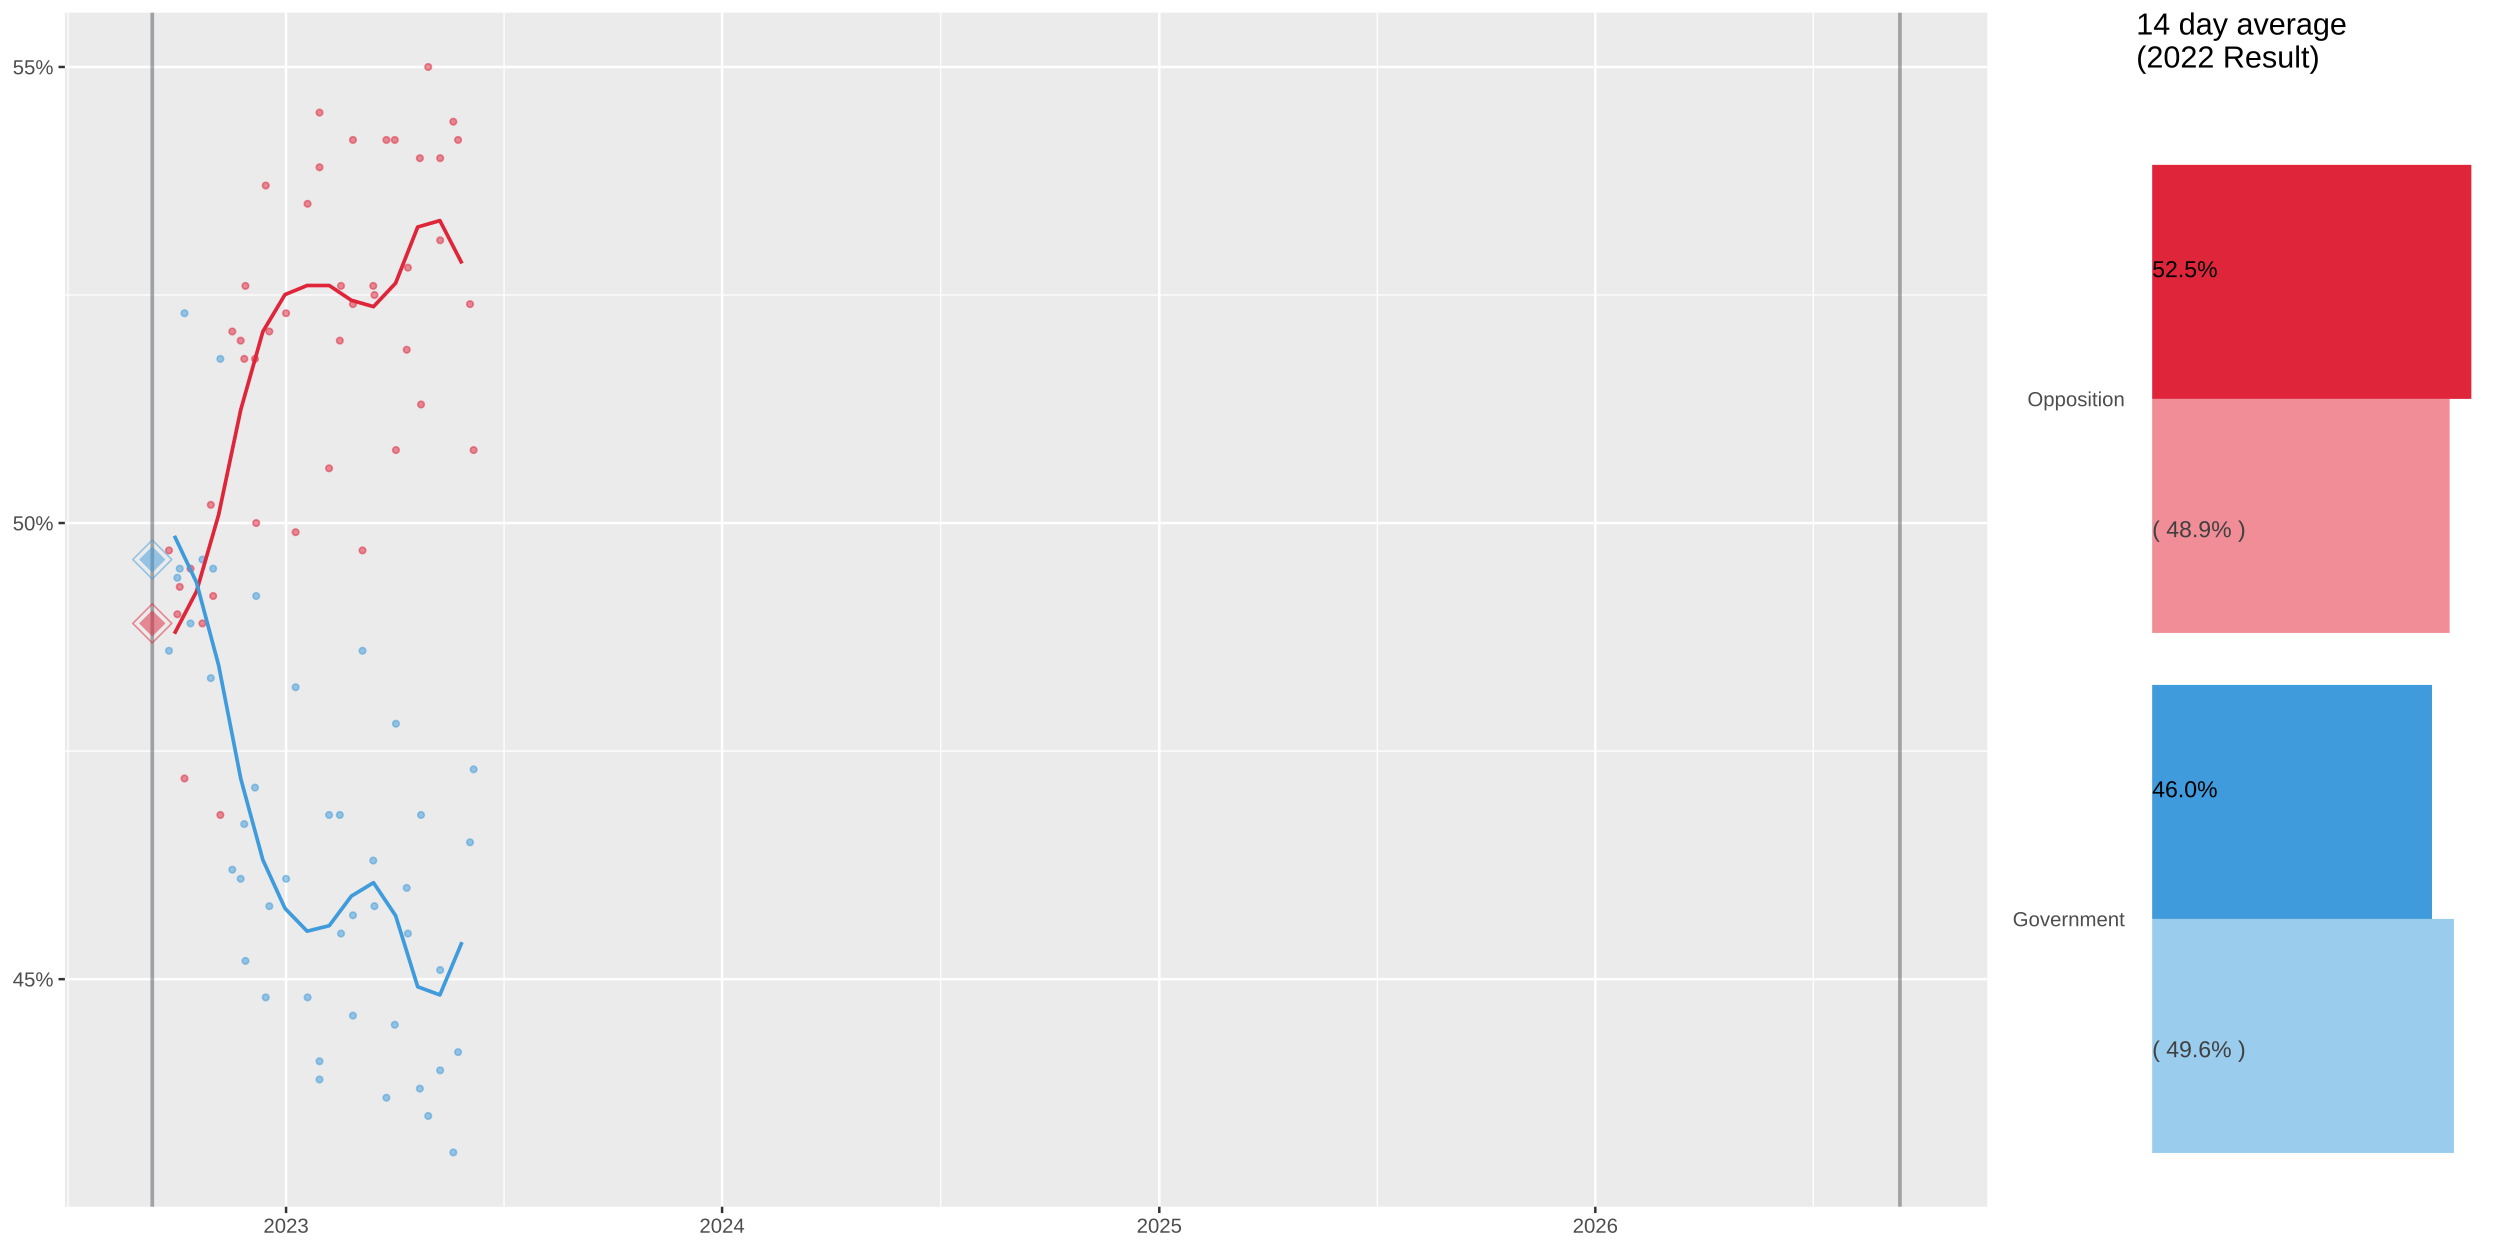
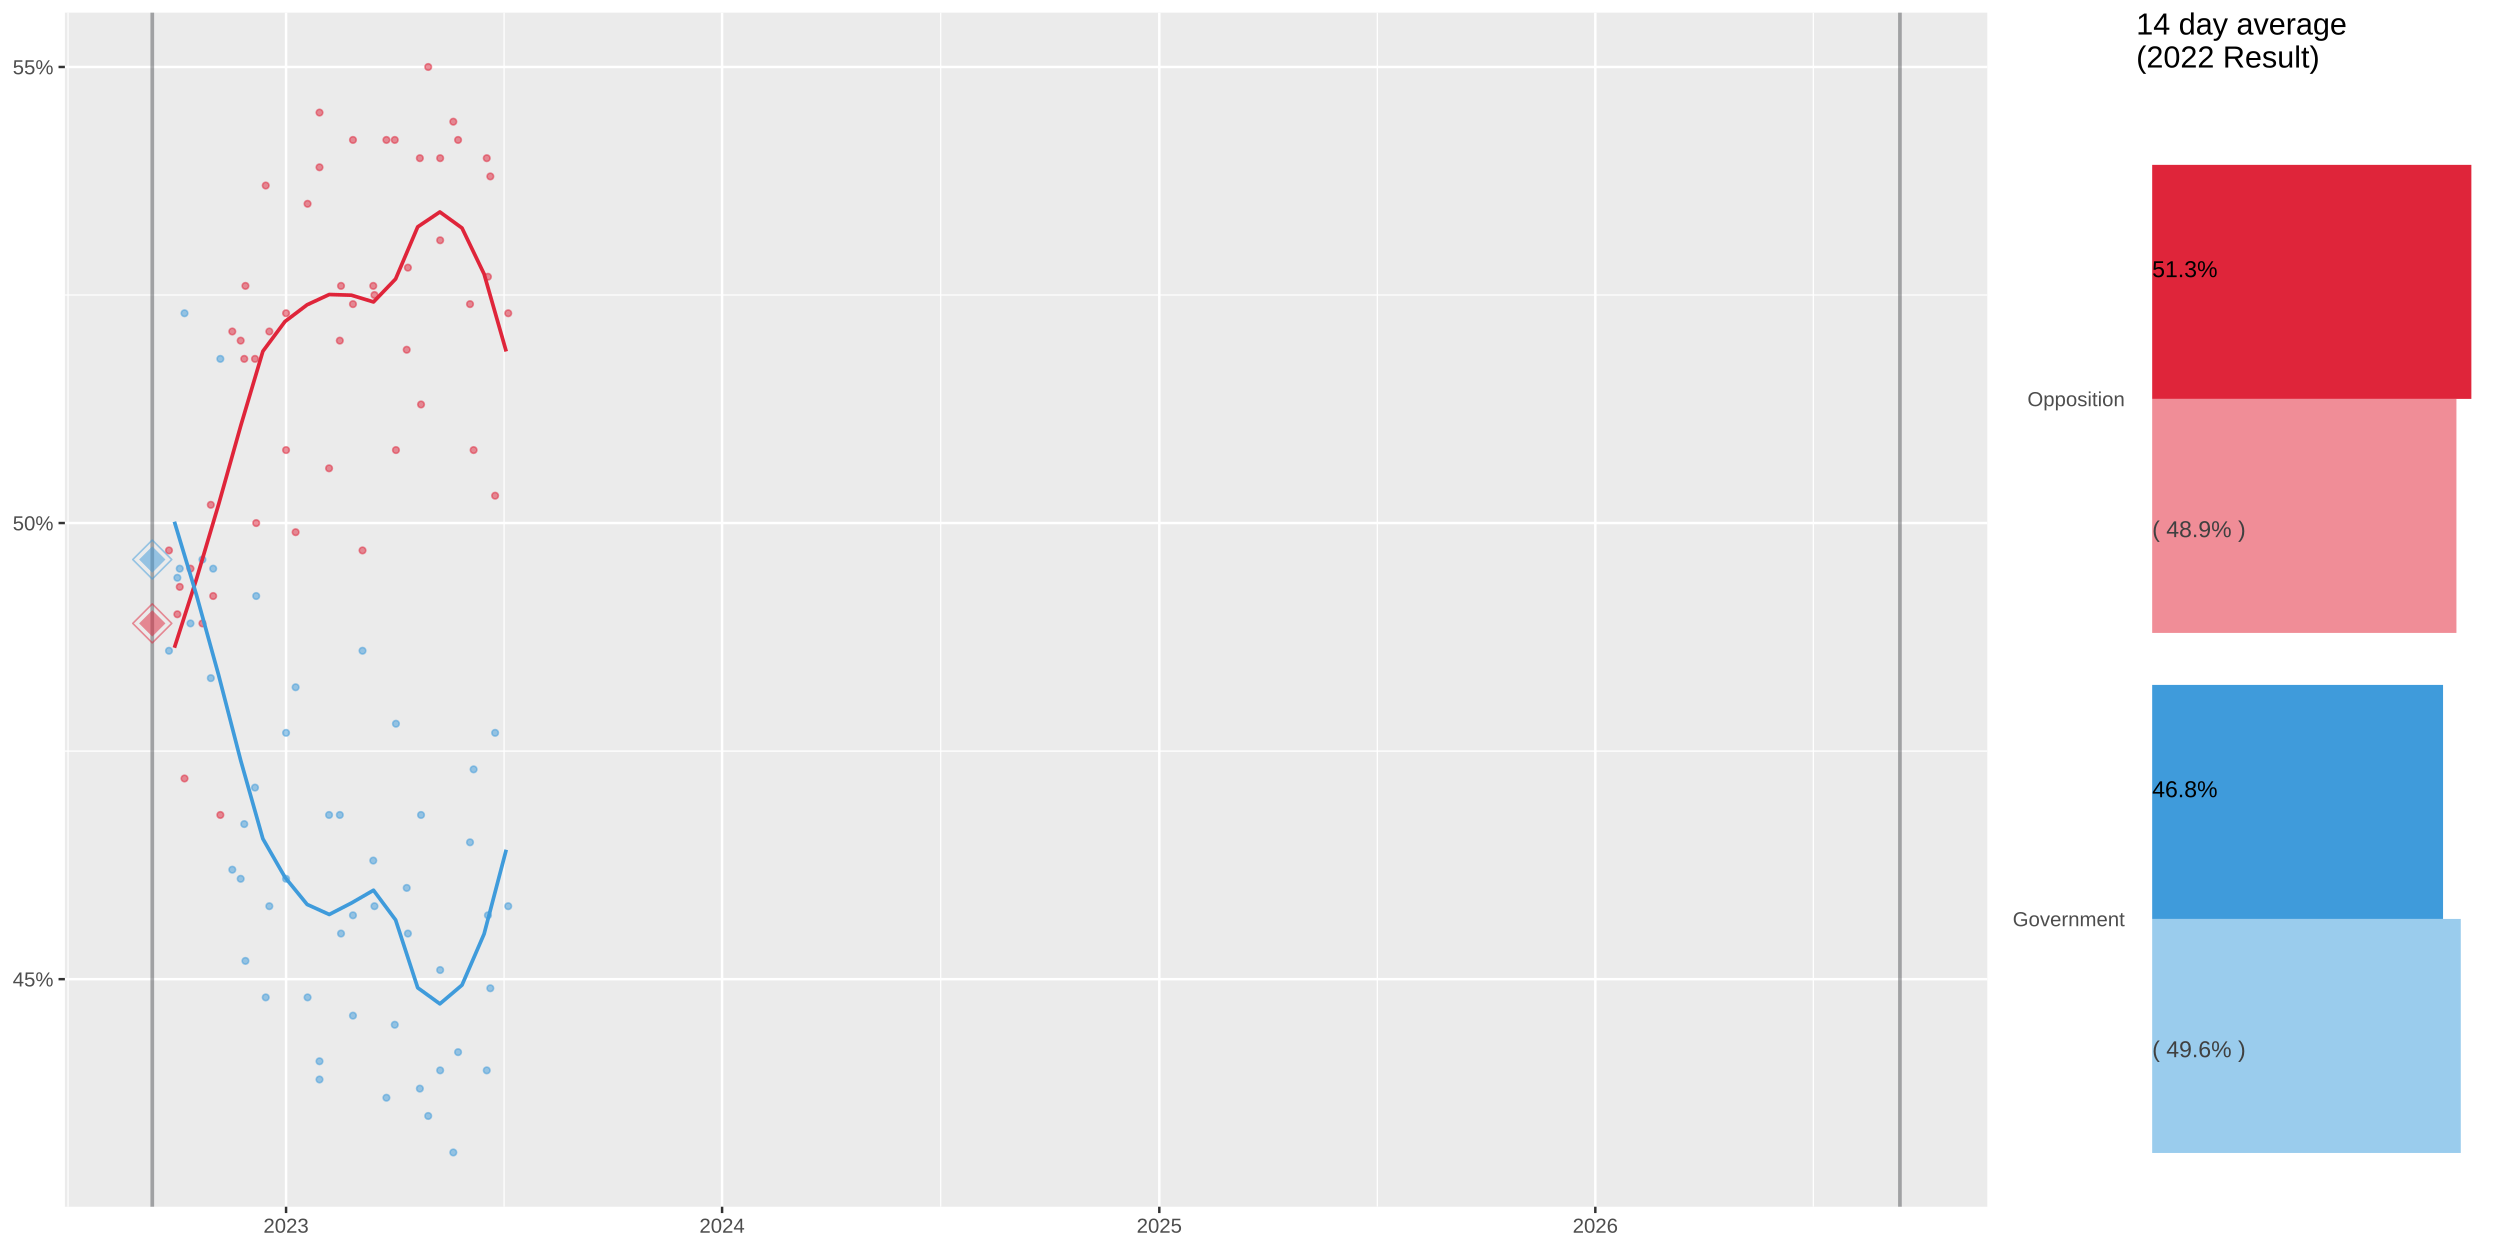
<svg xmlns="http://www.w3.org/2000/svg" class="svglite" width="1080.00pt" height="540.00pt" viewBox="0 0 1080.00 540.00">
  <defs>
    <style type="text/css">
    line, polyline, polygon, path, rect, circle {
      fill: none;
      stroke: #000000;
      stroke-linecap: round;
      stroke-linejoin: round;
      stroke-miterlimit: 10.00;
    }
    text {
      white-space: pre;
    }
  </style>
  </defs>
  <rect width="100%" height="100%" style="stroke: none; fill: none;" />
  <defs>
    <clipPath id="cpMC4wMHwxMDgwLjAwfDAuMDB8NTQwLjAw">
      <rect x="0.00" y="0.00" width="1080.00" height="540.00" />
    </clipPath>
  </defs>
  <g clip-path="url(#cpMC4wMHwxMDgwLjAwfDAuMDB8NTQwLjAw)">
</g>
  <defs>
    <clipPath id="cpMC4wMHw4NjQuMDB8MC4wMHw1NDAuMDA=">
      <rect x="0.00" y="0.00" width="864.00" height="540.00" />
    </clipPath>
  </defs>
  <g clip-path="url(#cpMC4wMHw4NjQuMDB8MC4wMHw1NDAuMDA=)">
    <rect x="0.00" y="0.00" width="864.00" height="540.00" style="stroke-width: 1.07; stroke: #FFFFFF; fill: #FFFFFF;" />
  </g>
  <g clip-path="url(#cpMC4wMHwxMDgwLjAwfDAuMDB8NTQwLjAw)">
</g>
  <defs>
    <clipPath id="cpMjguMDN8ODU4LjUyfDUuNDh8NTIxLjMx">
      <rect x="28.03" y="5.48" width="830.49" height="515.83" />
    </clipPath>
  </defs>
  <g clip-path="url(#cpMjguMDN8ODU4LjUyfDUuNDh8NTIxLjMx)">
    <rect x="28.03" y="5.48" width="830.49" height="515.83" style="stroke-width: 1.07; stroke: none; fill: #EBEBEB;" />
    <polyline points="28.03,324.47 858.52,324.47 " style="stroke-width: 0.53; stroke: #FFFFFF; stroke-linecap: butt;" />
    <polyline points="28.03,127.44 858.52,127.44 " style="stroke-width: 0.53; stroke: #FFFFFF; stroke-linecap: butt;" />
    <polyline points="29.40,521.31 29.40,5.48 " style="stroke-width: 0.53; stroke: #FFFFFF; stroke-linecap: butt;" />
    <polyline points="217.76,521.31 217.76,5.48 " style="stroke-width: 0.53; stroke: #FFFFFF; stroke-linecap: butt;" />
    <polyline points="406.38,521.31 406.38,5.48 " style="stroke-width: 0.53; stroke: #FFFFFF; stroke-linecap: butt;" />
    <polyline points="595.00,521.31 595.00,5.48 " style="stroke-width: 0.53; stroke: #FFFFFF; stroke-linecap: butt;" />
    <polyline points="783.36,521.31 783.36,5.48 " style="stroke-width: 0.53; stroke: #FFFFFF; stroke-linecap: butt;" />
    <polyline points="28.03,422.99 858.52,422.99 " style="stroke-width: 1.07; stroke: #FFFFFF; stroke-linecap: butt;" />
    <polyline points="28.03,225.96 858.52,225.96 " style="stroke-width: 1.07; stroke: #FFFFFF; stroke-linecap: butt;" />
    <polyline points="28.03,28.93 858.52,28.93 " style="stroke-width: 1.07; stroke: #FFFFFF; stroke-linecap: butt;" />
    <polyline points="123.58,521.31 123.58,5.48 " style="stroke-width: 1.07; stroke: #FFFFFF; stroke-linecap: butt;" />
    <polyline points="311.94,521.31 311.94,5.48 " style="stroke-width: 1.07; stroke: #FFFFFF; stroke-linecap: butt;" />
    <polyline points="500.82,521.31 500.82,5.48 " style="stroke-width: 1.07; stroke: #FFFFFF; stroke-linecap: butt;" />
    <polyline points="689.18,521.31 689.18,5.48 " style="stroke-width: 1.07; stroke: #FFFFFF; stroke-linecap: butt;" />
+     <circle cx="219.56" cy="135.32" r="1.42" style="stroke-width: 0.71; stroke: #DF253A; stroke-opacity: 0.50; fill: #DF253A; fill-opacity: 0.50;" />
+     <circle cx="213.89" cy="214.14" r="1.42" style="stroke-width: 0.71; stroke: #DF253A; stroke-opacity: 0.50; fill: #DF253A; fill-opacity: 0.50;" />
+     <circle cx="211.82" cy="76.21" r="1.42" style="stroke-width: 0.71; stroke: #DF253A; stroke-opacity: 0.50; fill: #DF253A; fill-opacity: 0.50;" />
+     <circle cx="210.79" cy="119.56" r="1.42" style="stroke-width: 0.71; stroke: #DF253A; stroke-opacity: 0.50; fill: #DF253A; fill-opacity: 0.50;" />
+     <circle cx="210.28" cy="68.33" r="1.42" style="stroke-width: 0.71; stroke: #DF253A; stroke-opacity: 0.50; fill: #DF253A; fill-opacity: 0.50;" />
    <circle cx="204.60" cy="194.43" r="1.42" style="stroke-width: 0.71; stroke: #DF253A; stroke-opacity: 0.50; fill: #DF253A; fill-opacity: 0.50;" />
    <circle cx="203.05" cy="131.38" r="1.42" style="stroke-width: 0.71; stroke: #DF253A; stroke-opacity: 0.50; fill: #DF253A; fill-opacity: 0.50;" />
    <circle cx="197.89" cy="60.45" r="1.42" style="stroke-width: 0.71; stroke: #DF253A; stroke-opacity: 0.50; fill: #DF253A; fill-opacity: 0.50;" />
    <circle cx="195.83" cy="52.57" r="1.42" style="stroke-width: 0.71; stroke: #DF253A; stroke-opacity: 0.50; fill: #DF253A; fill-opacity: 0.50;" />
    <circle cx="190.15" cy="103.80" r="1.42" style="stroke-width: 0.71; stroke: #DF253A; stroke-opacity: 0.50; fill: #DF253A; fill-opacity: 0.50;" />
    <circle cx="190.15" cy="68.33" r="1.42" style="stroke-width: 0.71; stroke: #DF253A; stroke-opacity: 0.50; fill: #DF253A; fill-opacity: 0.50;" />
    <circle cx="184.99" cy="28.93" r="1.42" style="stroke-width: 0.71; stroke: #DF253A; stroke-opacity: 0.50; fill: #DF253A; fill-opacity: 0.50;" />
    <circle cx="181.89" cy="174.73" r="1.42" style="stroke-width: 0.71; stroke: #DF253A; stroke-opacity: 0.50; fill: #DF253A; fill-opacity: 0.50;" />
    <circle cx="181.38" cy="68.33" r="1.42" style="stroke-width: 0.71; stroke: #DF253A; stroke-opacity: 0.50; fill: #DF253A; fill-opacity: 0.50;" />
    <circle cx="176.22" cy="115.62" r="1.42" style="stroke-width: 0.71; stroke: #DF253A; stroke-opacity: 0.50; fill: #DF253A; fill-opacity: 0.50;" />
    <circle cx="175.70" cy="151.09" r="1.42" style="stroke-width: 0.71; stroke: #DF253A; stroke-opacity: 0.50; fill: #DF253A; fill-opacity: 0.50;" />
    <circle cx="171.05" cy="194.43" r="1.42" style="stroke-width: 0.71; stroke: #DF253A; stroke-opacity: 0.50; fill: #DF253A; fill-opacity: 0.50;" />
    <circle cx="170.54" cy="60.45" r="1.42" style="stroke-width: 0.71; stroke: #DF253A; stroke-opacity: 0.50; fill: #DF253A; fill-opacity: 0.50;" />
    <circle cx="166.93" cy="60.45" r="1.42" style="stroke-width: 0.71; stroke: #DF253A; stroke-opacity: 0.50; fill: #DF253A; fill-opacity: 0.50;" />
    <circle cx="161.77" cy="127.44" r="1.42" style="stroke-width: 0.71; stroke: #DF253A; stroke-opacity: 0.50; fill: #DF253A; fill-opacity: 0.50;" />
    <circle cx="161.25" cy="123.50" r="1.42" style="stroke-width: 0.71; stroke: #DF253A; stroke-opacity: 0.50; fill: #DF253A; fill-opacity: 0.50;" />
    <circle cx="156.61" cy="237.78" r="1.42" style="stroke-width: 0.71; stroke: #DF253A; stroke-opacity: 0.50; fill: #DF253A; fill-opacity: 0.50;" />
    <circle cx="152.48" cy="131.38" r="1.42" style="stroke-width: 0.71; stroke: #DF253A; stroke-opacity: 0.50; fill: #DF253A; fill-opacity: 0.50;" />
    <circle cx="152.48" cy="60.45" r="1.42" style="stroke-width: 0.71; stroke: #DF253A; stroke-opacity: 0.50; fill: #DF253A; fill-opacity: 0.50;" />
    <circle cx="147.32" cy="123.50" r="1.42" style="stroke-width: 0.71; stroke: #DF253A; stroke-opacity: 0.50; fill: #DF253A; fill-opacity: 0.50;" />
    <circle cx="146.80" cy="147.15" r="1.42" style="stroke-width: 0.71; stroke: #DF253A; stroke-opacity: 0.50; fill: #DF253A; fill-opacity: 0.50;" />
    <circle cx="142.16" cy="202.31" r="1.42" style="stroke-width: 0.71; stroke: #DF253A; stroke-opacity: 0.50; fill: #DF253A; fill-opacity: 0.50;" />
    <circle cx="138.03" cy="48.63" r="1.42" style="stroke-width: 0.71; stroke: #DF253A; stroke-opacity: 0.50; fill: #DF253A; fill-opacity: 0.50;" />
    <circle cx="138.03" cy="72.27" r="1.42" style="stroke-width: 0.71; stroke: #DF253A; stroke-opacity: 0.50; fill: #DF253A; fill-opacity: 0.50;" />
+     <circle cx="123.58" cy="194.43" r="1.42" style="stroke-width: 0.71; stroke: #DF253A; stroke-opacity: 0.50; fill: #DF253A; fill-opacity: 0.50;" />
    <circle cx="132.87" cy="88.04" r="1.42" style="stroke-width: 0.71; stroke: #DF253A; stroke-opacity: 0.50; fill: #DF253A; fill-opacity: 0.50;" />
    <circle cx="127.71" cy="229.90" r="1.42" style="stroke-width: 0.71; stroke: #DF253A; stroke-opacity: 0.50; fill: #DF253A; fill-opacity: 0.50;" />
    <circle cx="123.58" cy="135.32" r="1.42" style="stroke-width: 0.71; stroke: #DF253A; stroke-opacity: 0.50; fill: #DF253A; fill-opacity: 0.50;" />
    <circle cx="116.35" cy="143.20" r="1.42" style="stroke-width: 0.71; stroke: #DF253A; stroke-opacity: 0.50; fill: #DF253A; fill-opacity: 0.50;" />
    <circle cx="114.80" cy="80.15" r="1.42" style="stroke-width: 0.71; stroke: #DF253A; stroke-opacity: 0.50; fill: #DF253A; fill-opacity: 0.50;" />
    <circle cx="110.68" cy="225.96" r="1.42" style="stroke-width: 0.71; stroke: #DF253A; stroke-opacity: 0.50; fill: #DF253A; fill-opacity: 0.50;" />
    <circle cx="110.16" cy="155.03" r="1.42" style="stroke-width: 0.71; stroke: #DF253A; stroke-opacity: 0.50; fill: #DF253A; fill-opacity: 0.50;" />
    <circle cx="106.03" cy="123.50" r="1.42" style="stroke-width: 0.71; stroke: #DF253A; stroke-opacity: 0.50; fill: #DF253A; fill-opacity: 0.50;" />
    <circle cx="105.52" cy="155.03" r="1.42" style="stroke-width: 0.71; stroke: #DF253A; stroke-opacity: 0.50; fill: #DF253A; fill-opacity: 0.50;" />
    <circle cx="103.97" cy="147.15" r="1.42" style="stroke-width: 0.71; stroke: #DF253A; stroke-opacity: 0.50; fill: #DF253A; fill-opacity: 0.50;" />
    <circle cx="100.35" cy="143.20" r="1.42" style="stroke-width: 0.71; stroke: #DF253A; stroke-opacity: 0.50; fill: #DF253A; fill-opacity: 0.50;" />
    <circle cx="95.19" cy="352.06" r="1.42" style="stroke-width: 0.71; stroke: #DF253A; stroke-opacity: 0.50; fill: #DF253A; fill-opacity: 0.50;" />
    <circle cx="92.10" cy="257.48" r="1.42" style="stroke-width: 0.71; stroke: #DF253A; stroke-opacity: 0.50; fill: #DF253A; fill-opacity: 0.50;" />
    <circle cx="91.07" cy="218.08" r="1.42" style="stroke-width: 0.71; stroke: #DF253A; stroke-opacity: 0.50; fill: #DF253A; fill-opacity: 0.50;" />
    <circle cx="87.45" cy="269.31" r="1.42" style="stroke-width: 0.71; stroke: #DF253A; stroke-opacity: 0.50; fill: #DF253A; fill-opacity: 0.50;" />
    <circle cx="82.29" cy="245.66" r="1.42" style="stroke-width: 0.71; stroke: #DF253A; stroke-opacity: 0.50; fill: #DF253A; fill-opacity: 0.50;" />
    <circle cx="79.71" cy="336.30" r="1.42" style="stroke-width: 0.71; stroke: #DF253A; stroke-opacity: 0.50; fill: #DF253A; fill-opacity: 0.50;" />
    <circle cx="77.65" cy="253.54" r="1.42" style="stroke-width: 0.71; stroke: #DF253A; stroke-opacity: 0.50; fill: #DF253A; fill-opacity: 0.50;" />
    <circle cx="76.62" cy="265.36" r="1.42" style="stroke-width: 0.71; stroke: #DF253A; stroke-opacity: 0.50; fill: #DF253A; fill-opacity: 0.50;" />
    <circle cx="73.00" cy="237.78" r="1.42" style="stroke-width: 0.71; stroke: #DF253A; stroke-opacity: 0.50; fill: #DF253A; fill-opacity: 0.50;" />
+     <circle cx="219.56" cy="391.47" r="1.42" style="stroke-width: 0.71; stroke: #3F9BDB; stroke-opacity: 0.50; fill: #3F9BDB; fill-opacity: 0.50;" />
+     <circle cx="213.89" cy="316.59" r="1.42" style="stroke-width: 0.71; stroke: #3F9BDB; stroke-opacity: 0.50; fill: #3F9BDB; fill-opacity: 0.50;" />
+     <circle cx="211.82" cy="426.93" r="1.42" style="stroke-width: 0.71; stroke: #3F9BDB; stroke-opacity: 0.50; fill: #3F9BDB; fill-opacity: 0.50;" />
+     <circle cx="210.79" cy="395.41" r="1.42" style="stroke-width: 0.71; stroke: #3F9BDB; stroke-opacity: 0.50; fill: #3F9BDB; fill-opacity: 0.50;" />
+     <circle cx="210.28" cy="462.40" r="1.42" style="stroke-width: 0.71; stroke: #3F9BDB; stroke-opacity: 0.50; fill: #3F9BDB; fill-opacity: 0.50;" />
    <circle cx="204.60" cy="332.36" r="1.42" style="stroke-width: 0.71; stroke: #3F9BDB; stroke-opacity: 0.50; fill: #3F9BDB; fill-opacity: 0.50;" />
    <circle cx="203.05" cy="363.88" r="1.42" style="stroke-width: 0.71; stroke: #3F9BDB; stroke-opacity: 0.50; fill: #3F9BDB; fill-opacity: 0.50;" />
    <circle cx="197.89" cy="454.52" r="1.42" style="stroke-width: 0.71; stroke: #3F9BDB; stroke-opacity: 0.50; fill: #3F9BDB; fill-opacity: 0.50;" />
    <circle cx="195.83" cy="497.86" r="1.42" style="stroke-width: 0.71; stroke: #3F9BDB; stroke-opacity: 0.50; fill: #3F9BDB; fill-opacity: 0.50;" />
    <circle cx="190.15" cy="419.05" r="1.42" style="stroke-width: 0.71; stroke: #3F9BDB; stroke-opacity: 0.50; fill: #3F9BDB; fill-opacity: 0.50;" />
    <circle cx="190.15" cy="462.40" r="1.42" style="stroke-width: 0.71; stroke: #3F9BDB; stroke-opacity: 0.50; fill: #3F9BDB; fill-opacity: 0.50;" />
    <circle cx="184.99" cy="482.10" r="1.42" style="stroke-width: 0.71; stroke: #3F9BDB; stroke-opacity: 0.50; fill: #3F9BDB; fill-opacity: 0.50;" />
    <circle cx="181.89" cy="352.06" r="1.42" style="stroke-width: 0.71; stroke: #3F9BDB; stroke-opacity: 0.50; fill: #3F9BDB; fill-opacity: 0.50;" />
    <circle cx="181.38" cy="470.28" r="1.42" style="stroke-width: 0.71; stroke: #3F9BDB; stroke-opacity: 0.50; fill: #3F9BDB; fill-opacity: 0.50;" />
    <circle cx="176.22" cy="403.29" r="1.42" style="stroke-width: 0.71; stroke: #3F9BDB; stroke-opacity: 0.50; fill: #3F9BDB; fill-opacity: 0.50;" />
    <circle cx="175.70" cy="383.58" r="1.42" style="stroke-width: 0.71; stroke: #3F9BDB; stroke-opacity: 0.50; fill: #3F9BDB; fill-opacity: 0.50;" />
    <circle cx="171.05" cy="312.65" r="1.42" style="stroke-width: 0.71; stroke: #3F9BDB; stroke-opacity: 0.50; fill: #3F9BDB; fill-opacity: 0.50;" />
    <circle cx="170.54" cy="442.69" r="1.42" style="stroke-width: 0.71; stroke: #3F9BDB; stroke-opacity: 0.50; fill: #3F9BDB; fill-opacity: 0.50;" />
    <circle cx="166.93" cy="474.22" r="1.42" style="stroke-width: 0.71; stroke: #3F9BDB; stroke-opacity: 0.50; fill: #3F9BDB; fill-opacity: 0.50;" />
    <circle cx="161.77" cy="391.47" r="1.42" style="stroke-width: 0.71; stroke: #3F9BDB; stroke-opacity: 0.50; fill: #3F9BDB; fill-opacity: 0.50;" />
    <circle cx="161.25" cy="371.76" r="1.42" style="stroke-width: 0.71; stroke: #3F9BDB; stroke-opacity: 0.50; fill: #3F9BDB; fill-opacity: 0.50;" />
    <circle cx="156.61" cy="281.13" r="1.42" style="stroke-width: 0.71; stroke: #3F9BDB; stroke-opacity: 0.50; fill: #3F9BDB; fill-opacity: 0.50;" />
    <circle cx="152.48" cy="395.41" r="1.42" style="stroke-width: 0.71; stroke: #3F9BDB; stroke-opacity: 0.50; fill: #3F9BDB; fill-opacity: 0.50;" />
    <circle cx="152.48" cy="438.75" r="1.42" style="stroke-width: 0.71; stroke: #3F9BDB; stroke-opacity: 0.50; fill: #3F9BDB; fill-opacity: 0.50;" />
    <circle cx="147.32" cy="403.29" r="1.42" style="stroke-width: 0.71; stroke: #3F9BDB; stroke-opacity: 0.50; fill: #3F9BDB; fill-opacity: 0.50;" />
    <circle cx="146.80" cy="352.06" r="1.42" style="stroke-width: 0.71; stroke: #3F9BDB; stroke-opacity: 0.50; fill: #3F9BDB; fill-opacity: 0.50;" />
    <circle cx="142.16" cy="352.06" r="1.42" style="stroke-width: 0.71; stroke: #3F9BDB; stroke-opacity: 0.50; fill: #3F9BDB; fill-opacity: 0.50;" />
    <circle cx="138.03" cy="466.34" r="1.42" style="stroke-width: 0.71; stroke: #3F9BDB; stroke-opacity: 0.50; fill: #3F9BDB; fill-opacity: 0.50;" />
    <circle cx="138.03" cy="458.46" r="1.42" style="stroke-width: 0.71; stroke: #3F9BDB; stroke-opacity: 0.50; fill: #3F9BDB; fill-opacity: 0.50;" />
+     <circle cx="123.58" cy="316.59" r="1.42" style="stroke-width: 0.71; stroke: #3F9BDB; stroke-opacity: 0.50; fill: #3F9BDB; fill-opacity: 0.50;" />
    <circle cx="132.87" cy="430.87" r="1.42" style="stroke-width: 0.71; stroke: #3F9BDB; stroke-opacity: 0.50; fill: #3F9BDB; fill-opacity: 0.50;" />
    <circle cx="127.71" cy="296.89" r="1.42" style="stroke-width: 0.71; stroke: #3F9BDB; stroke-opacity: 0.50; fill: #3F9BDB; fill-opacity: 0.50;" />
    <circle cx="123.58" cy="379.64" r="1.42" style="stroke-width: 0.71; stroke: #3F9BDB; stroke-opacity: 0.50; fill: #3F9BDB; fill-opacity: 0.50;" />
    <circle cx="116.35" cy="391.47" r="1.42" style="stroke-width: 0.71; stroke: #3F9BDB; stroke-opacity: 0.50; fill: #3F9BDB; fill-opacity: 0.50;" />
    <circle cx="114.80" cy="430.87" r="1.42" style="stroke-width: 0.71; stroke: #3F9BDB; stroke-opacity: 0.50; fill: #3F9BDB; fill-opacity: 0.50;" />
    <circle cx="110.68" cy="257.48" r="1.42" style="stroke-width: 0.71; stroke: #3F9BDB; stroke-opacity: 0.50; fill: #3F9BDB; fill-opacity: 0.50;" />
    <circle cx="110.16" cy="340.24" r="1.42" style="stroke-width: 0.71; stroke: #3F9BDB; stroke-opacity: 0.50; fill: #3F9BDB; fill-opacity: 0.50;" />
    <circle cx="106.03" cy="415.11" r="1.42" style="stroke-width: 0.71; stroke: #3F9BDB; stroke-opacity: 0.50; fill: #3F9BDB; fill-opacity: 0.50;" />
    <circle cx="105.52" cy="356.00" r="1.42" style="stroke-width: 0.71; stroke: #3F9BDB; stroke-opacity: 0.50; fill: #3F9BDB; fill-opacity: 0.50;" />
    <circle cx="103.97" cy="379.64" r="1.42" style="stroke-width: 0.71; stroke: #3F9BDB; stroke-opacity: 0.50; fill: #3F9BDB; fill-opacity: 0.50;" />
    <circle cx="100.35" cy="375.70" r="1.42" style="stroke-width: 0.71; stroke: #3F9BDB; stroke-opacity: 0.50; fill: #3F9BDB; fill-opacity: 0.50;" />
    <circle cx="95.19" cy="155.03" r="1.42" style="stroke-width: 0.71; stroke: #3F9BDB; stroke-opacity: 0.50; fill: #3F9BDB; fill-opacity: 0.50;" />
    <circle cx="92.10" cy="245.66" r="1.42" style="stroke-width: 0.71; stroke: #3F9BDB; stroke-opacity: 0.50; fill: #3F9BDB; fill-opacity: 0.50;" />
    <circle cx="91.07" cy="292.95" r="1.42" style="stroke-width: 0.71; stroke: #3F9BDB; stroke-opacity: 0.50; fill: #3F9BDB; fill-opacity: 0.50;" />
    <circle cx="87.45" cy="241.72" r="1.42" style="stroke-width: 0.71; stroke: #3F9BDB; stroke-opacity: 0.50; fill: #3F9BDB; fill-opacity: 0.50;" />
    <circle cx="82.29" cy="269.31" r="1.42" style="stroke-width: 0.71; stroke: #3F9BDB; stroke-opacity: 0.50; fill: #3F9BDB; fill-opacity: 0.50;" />
    <circle cx="79.71" cy="135.32" r="1.42" style="stroke-width: 0.71; stroke: #3F9BDB; stroke-opacity: 0.50; fill: #3F9BDB; fill-opacity: 0.50;" />
    <circle cx="77.65" cy="245.66" r="1.42" style="stroke-width: 0.71; stroke: #3F9BDB; stroke-opacity: 0.50; fill: #3F9BDB; fill-opacity: 0.50;" />
    <circle cx="76.62" cy="249.60" r="1.42" style="stroke-width: 0.71; stroke: #3F9BDB; stroke-opacity: 0.50; fill: #3F9BDB; fill-opacity: 0.50;" />
    <circle cx="73.00" cy="281.13" r="1.42" style="stroke-width: 0.71; stroke: #3F9BDB; stroke-opacity: 0.50; fill: #3F9BDB; fill-opacity: 0.50;" />
-     <polyline points="75.34,273.77 84.89,255.50 94.45,222.37 104.01,176.98 113.56,143.25 123.12,127.26 132.68,123.34 142.23,123.34 151.79,129.73 161.35,132.47 170.90,122.31 180.46,98.06 190.02,95.30 199.58,113.81 " style="stroke-width: 1.60; stroke: #DF253A; stroke-linecap: butt;" />
-     <polyline points="75.34,231.47 84.89,251.62 94.45,287.42 104.01,336.40 113.56,371.50 123.12,392.42 132.68,402.27 142.23,399.90 151.79,387.10 161.35,381.32 170.90,395.56 180.46,426.29 190.02,429.81 199.58,407.01 " style="stroke-width: 1.60; stroke: #3F9BDB; stroke-linecap: butt;" />
+     <polyline points="75.34,279.82 84.89,250.09 94.45,217.87 104.01,183.90 113.56,151.74 123.12,138.88 132.68,131.66 142.23,127.23 151.79,127.52 161.35,130.44 170.90,120.51 180.46,97.99 190.02,91.57 199.58,98.50 209.13,118.37 218.69,151.83 " style="stroke-width: 1.60; stroke: #DF253A; stroke-linecap: butt;" />
+     <polyline points="75.34,225.37 84.89,257.10 94.45,291.65 104.01,328.61 113.56,362.35 123.12,379.00 132.68,390.72 142.23,395.05 151.79,390.12 161.35,384.59 170.90,397.41 180.46,426.73 190.02,433.66 199.58,425.55 209.13,403.47 218.69,367.09 " style="stroke-width: 1.60; stroke: #3F9BDB; stroke-linecap: butt;" />
    <line x1="820.77" y1="521.31" x2="820.77" y2="5.48" style="stroke-width: 1.60; stroke: #56595C; stroke-opacity: 0.50; stroke-linecap: butt;" />
    <line x1="65.78" y1="521.31" x2="65.78" y2="5.48" style="stroke-width: 1.60; stroke: #56595C; stroke-opacity: 0.50; stroke-linecap: butt;" />
    <polygon points="60.09,269.31 65.78,263.62 71.47,269.31 65.78,274.99 " style="stroke-width: 0.71; stroke: none; fill: #DF253A; fill-opacity: 0.50;" />
    <polygon points="60.09,241.72 65.78,236.03 71.47,241.72 65.78,247.41 " style="stroke-width: 0.71; stroke: none; fill: #3F9BDB; fill-opacity: 0.50;" />
    <polygon points="57.36,269.31 65.78,260.88 74.20,269.31 65.78,277.73 " style="stroke-width: 0.71; stroke: #DF253A; stroke-opacity: 0.50;" />
    <polygon points="57.36,241.72 65.78,233.30 74.20,241.72 65.78,250.14 " style="stroke-width: 0.71; stroke: #3F9BDB; stroke-opacity: 0.50;" />
  </g>
  <g clip-path="url(#cpMC4wMHwxMDgwLjAwfDAuMDB8NTQwLjAw)">
    <text x="23.10" y="426.14" text-anchor="end" style="font-size: 8.80px;fill: #4D4D4D; font-family: &quot;Arial&quot;;" textLength="17.62px" lengthAdjust="spacingAndGlyphs">45%</text>
    <text x="23.10" y="229.11" text-anchor="end" style="font-size: 8.80px;fill: #4D4D4D; font-family: &quot;Arial&quot;;" textLength="17.62px" lengthAdjust="spacingAndGlyphs">50%</text>
    <text x="23.10" y="32.08" text-anchor="end" style="font-size: 8.80px;fill: #4D4D4D; font-family: &quot;Arial&quot;;" textLength="17.62px" lengthAdjust="spacingAndGlyphs">55%</text>
    <polyline points="25.29,422.99 28.03,422.99 " style="stroke-width: 1.07; stroke: #333333; stroke-linecap: butt;" />
    <polyline points="25.29,225.96 28.03,225.96 " style="stroke-width: 1.07; stroke: #333333; stroke-linecap: butt;" />
    <polyline points="25.29,28.93 28.03,28.93 " style="stroke-width: 1.07; stroke: #333333; stroke-linecap: butt;" />
    <polyline points="123.58,524.05 123.58,521.31 " style="stroke-width: 1.07; stroke: #333333; stroke-linecap: butt;" />
    <polyline points="311.94,524.05 311.94,521.31 " style="stroke-width: 1.07; stroke: #333333; stroke-linecap: butt;" />
    <polyline points="500.82,524.05 500.82,521.31 " style="stroke-width: 1.07; stroke: #333333; stroke-linecap: butt;" />
    <polyline points="689.18,524.05 689.18,521.31 " style="stroke-width: 1.07; stroke: #333333; stroke-linecap: butt;" />
    <text x="123.58" y="532.54" text-anchor="middle" style="font-size: 8.80px;fill: #4D4D4D; font-family: &quot;Arial&quot;;" textLength="19.58px" lengthAdjust="spacingAndGlyphs">2023</text>
    <text x="311.94" y="532.54" text-anchor="middle" style="font-size: 8.80px;fill: #4D4D4D; font-family: &quot;Arial&quot;;" textLength="19.58px" lengthAdjust="spacingAndGlyphs">2024</text>
    <text x="500.82" y="532.54" text-anchor="middle" style="font-size: 8.80px;fill: #4D4D4D; font-family: &quot;Arial&quot;;" textLength="19.58px" lengthAdjust="spacingAndGlyphs">2025</text>
    <text x="689.18" y="532.54" text-anchor="middle" style="font-size: 8.80px;fill: #4D4D4D; font-family: &quot;Arial&quot;;" textLength="19.58px" lengthAdjust="spacingAndGlyphs">2026</text>
  </g>
  <defs>
    <clipPath id="cpODY0LjAwfDEwODAuMDB8MC4wMHw1NDAuMDA=">
      <rect x="864.00" y="0.00" width="216.00" height="540.00" />
    </clipPath>
  </defs>
  <g clip-path="url(#cpODY0LjAwfDEwODAuMDB8MC4wMHw1NDAuMDA=)">
    <rect x="864.00" y="0.00" width="216.00" height="540.00" style="stroke-width: 1.07; stroke: #FFFFFF; fill: #FFFFFF;" />
  </g>
  <g clip-path="url(#cpMC4wMHwxMDgwLjAwfDAuMDB8NTQwLjAw)">
</g>
  <defs>
    <clipPath id="cpOTIyLjg1fDEwNzQuNTJ8MzcuNTJ8NTMxLjc4">
      <rect x="922.85" y="37.52" width="151.68" height="494.26" />
    </clipPath>
  </defs>
  <g clip-path="url(#cpOTIyLjg1fDEwNzQuNTJ8MzcuNTJ8NTMxLjc4)">
    <rect x="922.85" y="37.52" width="151.68" height="494.26" style="stroke-width: 1.07; stroke: #FFFFFF; fill: #FFFFFF;" />
-     <rect x="929.74" y="172.32" width="128.51" height="101.10" style="stroke-width: 1.07; stroke: none; stroke-linecap: butt; stroke-linejoin: miter; fill: #F08D97;" />
-     <rect x="929.74" y="396.98" width="130.35" height="101.10" style="stroke-width: 1.07; stroke: none; stroke-linecap: butt; stroke-linejoin: miter; fill: #9ACCED;" />
+     <rect x="929.74" y="172.32" width="131.44" height="101.10" style="stroke-width: 1.07; stroke: none; stroke-linecap: butt; stroke-linejoin: miter; fill: #F08D97;" />
+     <rect x="929.74" y="396.98" width="133.32" height="101.10" style="stroke-width: 1.07; stroke: none; stroke-linecap: butt; stroke-linejoin: miter; fill: #9ACCED;" />
    <rect x="929.74" y="71.22" width="137.89" height="101.10" style="stroke-width: 1.07; stroke: none; stroke-linecap: butt; stroke-linejoin: miter; fill: #DF253A;" />
-     <rect x="929.74" y="295.88" width="120.89" height="101.10" style="stroke-width: 1.07; stroke: none; stroke-linecap: butt; stroke-linejoin: miter; fill: #3F9BDB;" />
-     <text x="929.74" y="119.72" style="font-size: 9.96px; font-family: &quot;Arial&quot;;" textLength="28.22px" lengthAdjust="spacingAndGlyphs">52.5%</text>
-     <text x="929.74" y="344.38" style="font-size: 9.96px; font-family: &quot;Arial&quot;;" textLength="28.22px" lengthAdjust="spacingAndGlyphs">46.0%</text>
+     <rect x="929.74" y="295.88" width="125.66" height="101.10" style="stroke-width: 1.07; stroke: none; stroke-linecap: butt; stroke-linejoin: miter; fill: #3F9BDB;" />
+     <text x="929.74" y="119.72" style="font-size: 9.96px; font-family: &quot;Arial&quot;;" textLength="28.22px" lengthAdjust="spacingAndGlyphs">51.3%</text>
+     <text x="929.74" y="344.38" style="font-size: 9.96px; font-family: &quot;Arial&quot;;" textLength="28.22px" lengthAdjust="spacingAndGlyphs">46.8%</text>
    <text x="929.74" y="232.05" style="font-size: 9.96px;fill: #404040; font-family: &quot;Arial&quot;;" textLength="40.38px" lengthAdjust="spacingAndGlyphs">( 48.9% )</text>
    <text x="929.74" y="456.71" style="font-size: 9.96px;fill: #404040; font-family: &quot;Arial&quot;;" textLength="40.38px" lengthAdjust="spacingAndGlyphs">( 49.6% )</text>
  </g>
  <g clip-path="url(#cpMC4wMHwxMDgwLjAwfDAuMDB8NTQwLjAw)">
    <text x="917.91" y="400.13" text-anchor="end" style="font-size: 8.80px;fill: #4D4D4D; font-family: &quot;Arial&quot;;" textLength="48.43px" lengthAdjust="spacingAndGlyphs">Government</text>
    <text x="917.91" y="175.47" text-anchor="end" style="font-size: 8.80px;fill: #4D4D4D; font-family: &quot;Arial&quot;;" textLength="42.08px" lengthAdjust="spacingAndGlyphs">Opposition</text>
    <text x="922.85" y="14.93" style="font-size: 13.20px; font-family: &quot;Arial&quot;;" textLength="94.61px" lengthAdjust="spacingAndGlyphs">14 day average </text>
    <text x="922.85" y="29.18" style="font-size: 13.20px; font-family: &quot;Arial&quot;;" textLength="82.85px" lengthAdjust="spacingAndGlyphs"> (2022 Result)</text>
  </g>
</svg>
